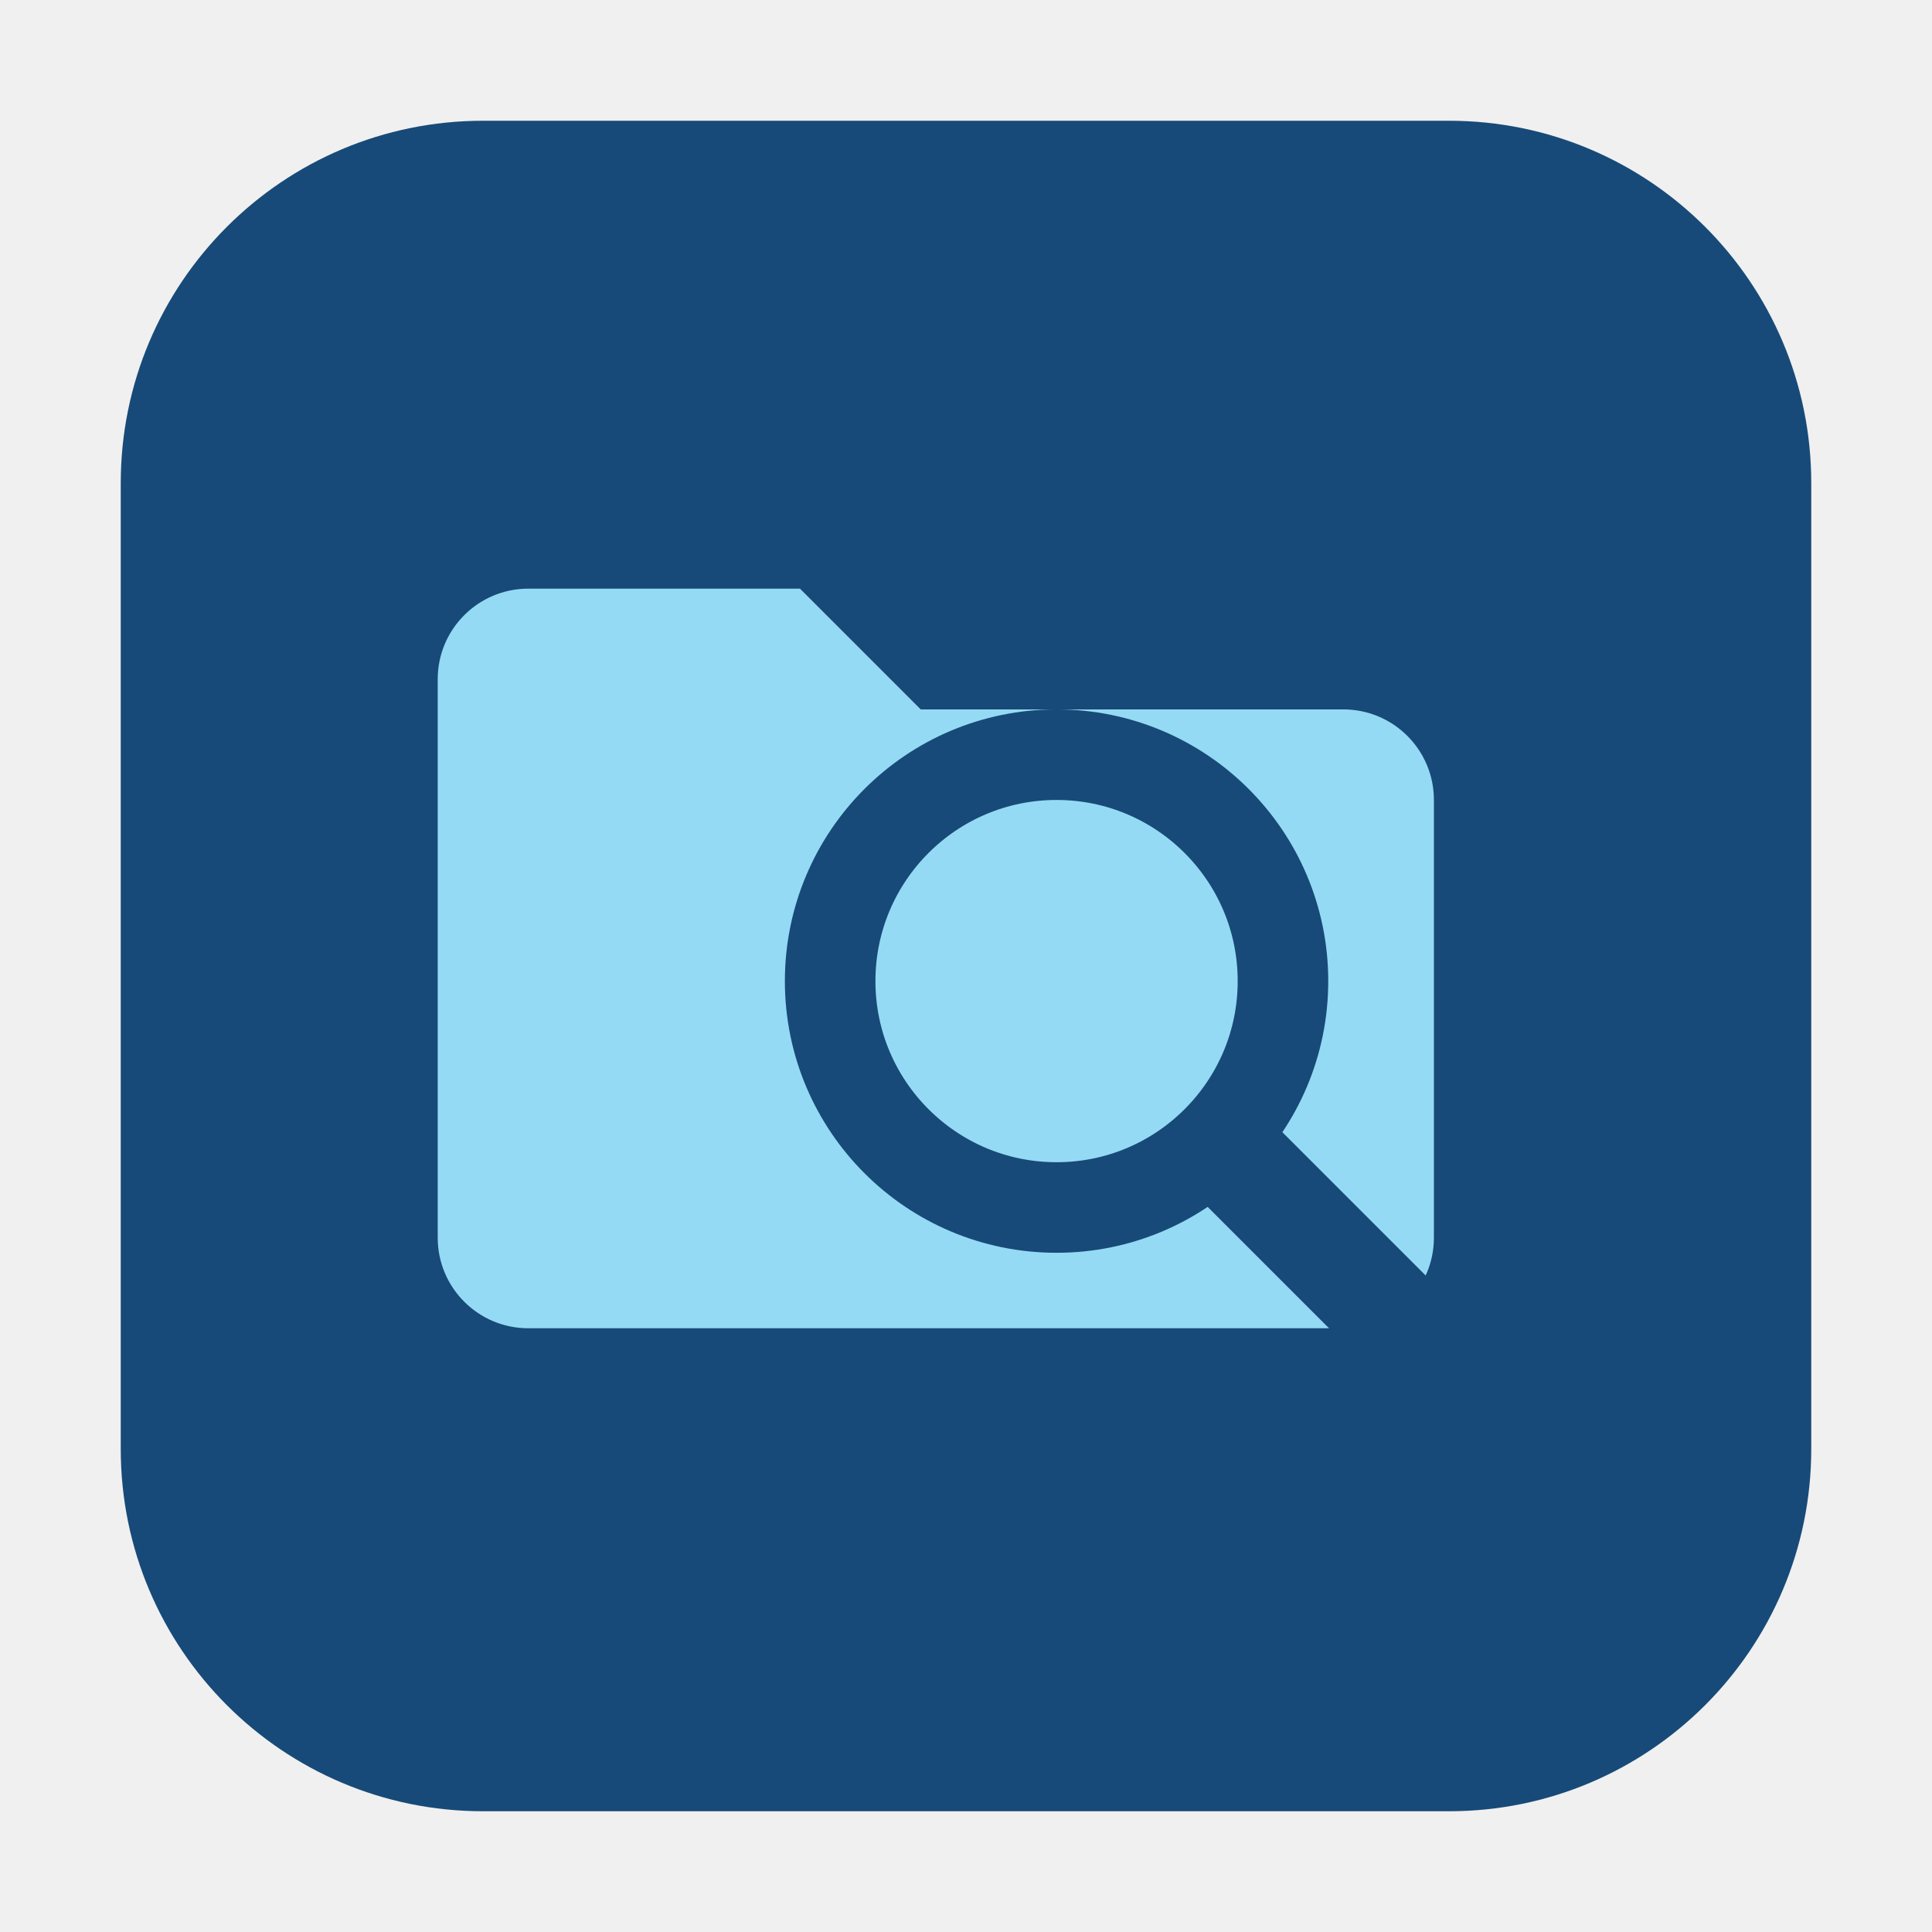
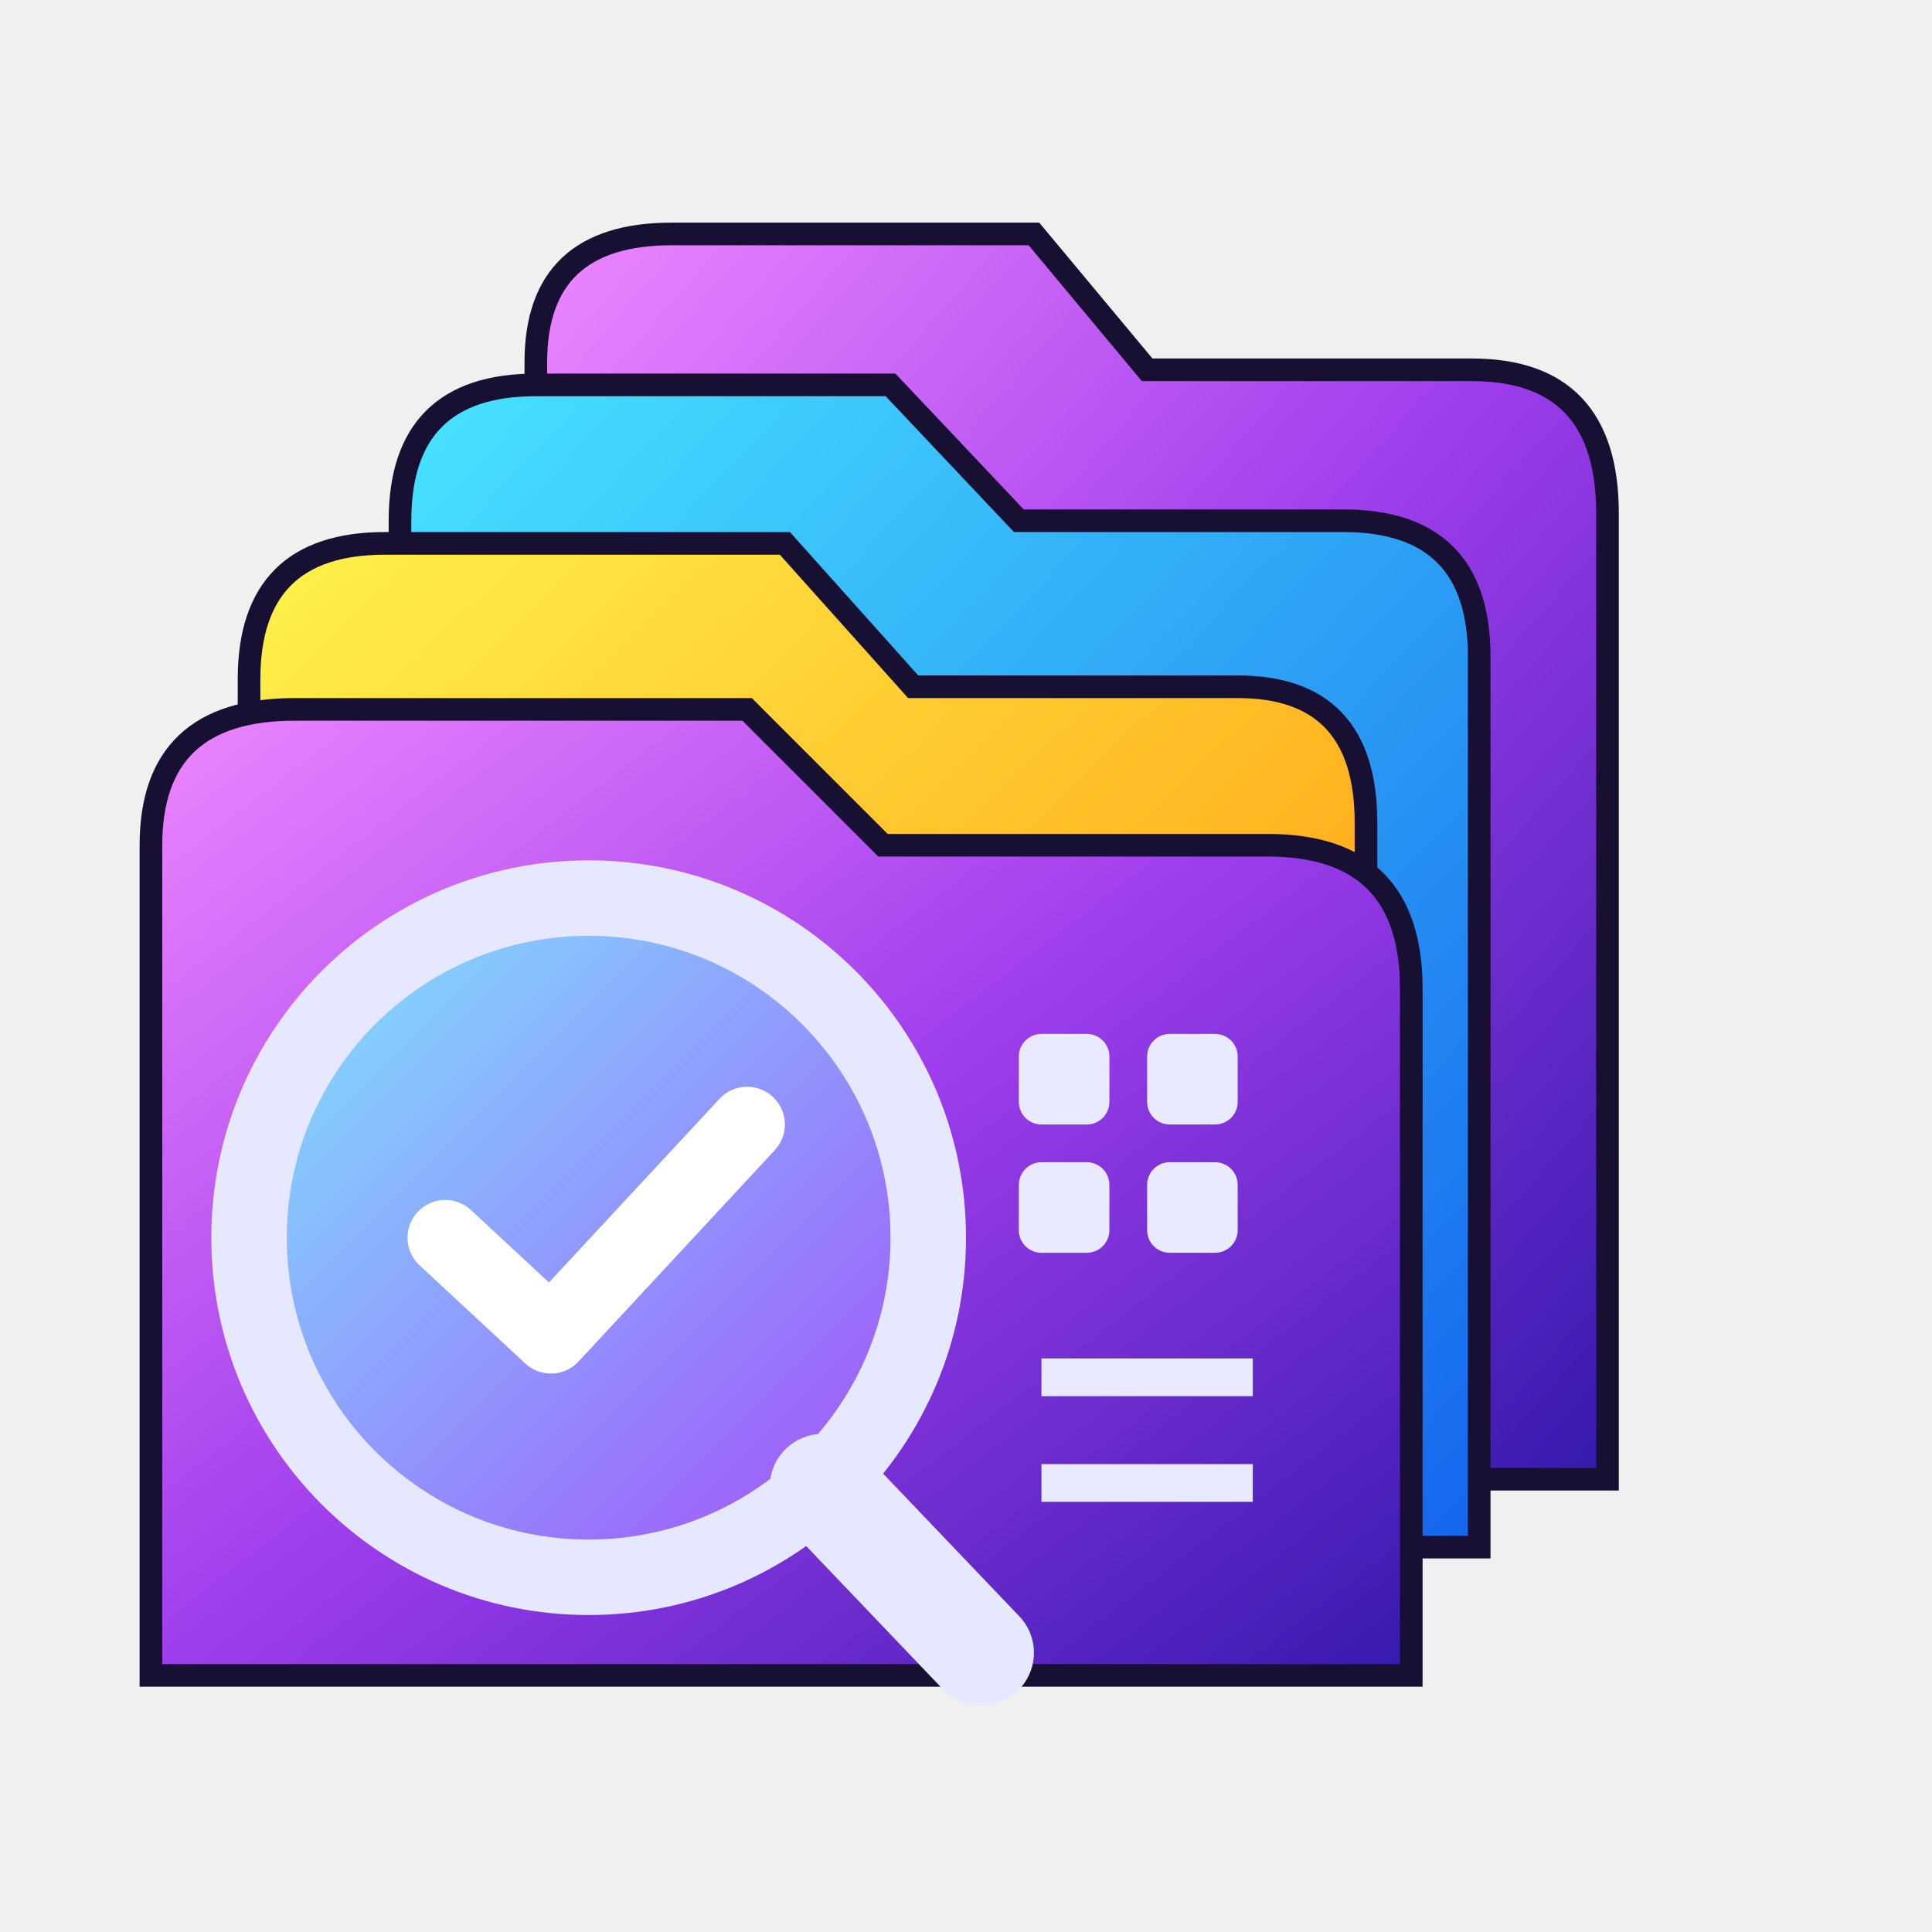
- <svg xmlns="http://www.w3.org/2000/svg" width="128" height="128" viewBox="0 0 128 128">
-   <rect x="8" y="8" width="112" height="112" rx="24" fill="#174A78" />
-   <path d="M29 45a6 6 0 0 1 6-6h18l8 8h28a6 6 0 0 1 6 6v29a6 6 0 0 1-6 6H35a6 6 0 0 1-6-6z" fill="#95DAF4" />
-   <circle cx="70" cy="65" r="15" fill="none" stroke="#174A78" stroke-width="6" />
-   <path d="m81 76 12 12" stroke="#174A78" stroke-width="7" stroke-linecap="round" />
+ <svg xmlns="http://www.w3.org/2000/svg" viewBox="0 0 256 256">
+   <defs>
+     <linearGradient id="p" x2="1" y2="1">
+       <stop stop-color="#ef87ff" />
+       <stop offset=".5" stop-color="#9e3dec" />
+       <stop offset="1" stop-color="#3519ad" />
+     </linearGradient>
+     <linearGradient id="b" x2="1" y2="1">
+       <stop stop-color="#48e4ff" />
+       <stop offset="1" stop-color="#1565ed" />
+     </linearGradient>
+     <linearGradient id="o" x2="1" y2="1">
+       <stop stop-color="#fff34b" />
+       <stop offset="1" stop-color="#ff8c05" />
+     </linearGradient>
+     <linearGradient id="l" x2="1" y2="1">
+       <stop stop-color="#7eeaff" />
+       <stop offset="1" stop-color="#a348fa" />
+     </linearGradient>
+   </defs>
+   <g stroke="#181032" stroke-width="3">
+     <path d="M71 48 Q71 31 89 31 H137 L152 49 H195 Q213 49 213 68 V196 H71Z" fill="url(#p)" />
+     <path d="M53 69 Q53 51 71 51 H118 L135 69 H178 Q196 69 196 87 V205 H53Z" fill="url(#b)" />
+     <path d="M33 90 Q33 72 51 72 H104 L121 91 H164 Q181 91 181 109 V214 H33Z" fill="url(#o)" />
+     <path d="M20 112 Q20 94 39 94 H99 L117 112 H168 Q187 112 187 131 V222 H20Z" fill="url(#p)" />
+   </g>
+   <g fill="#e9eaff">
+     <rect x="135" y="137" width="12" height="12" rx="3" />
+     <rect x="152" y="137" width="12" height="12" rx="3" />
+     <rect x="135" y="154" width="12" height="12" rx="3" />
+     <rect x="152" y="154" width="12" height="12" rx="3" />
+     <path d="M138 180 h28 v5 h-28z M138 194 h28 v5 h-28z" />
+   </g>
+   <circle cx="78" cy="164" r="45" fill="url(#l)" stroke="#e6e8ff" stroke-width="10" />
+   <path d="M109 197 L130 219" stroke="#e6e8ff" stroke-width="14" stroke-linecap="round" />
+   <path d="M59 164 l14 13 26-28" stroke="white" stroke-width="10" stroke-linecap="round" stroke-linejoin="round" fill="none" />
</svg>
